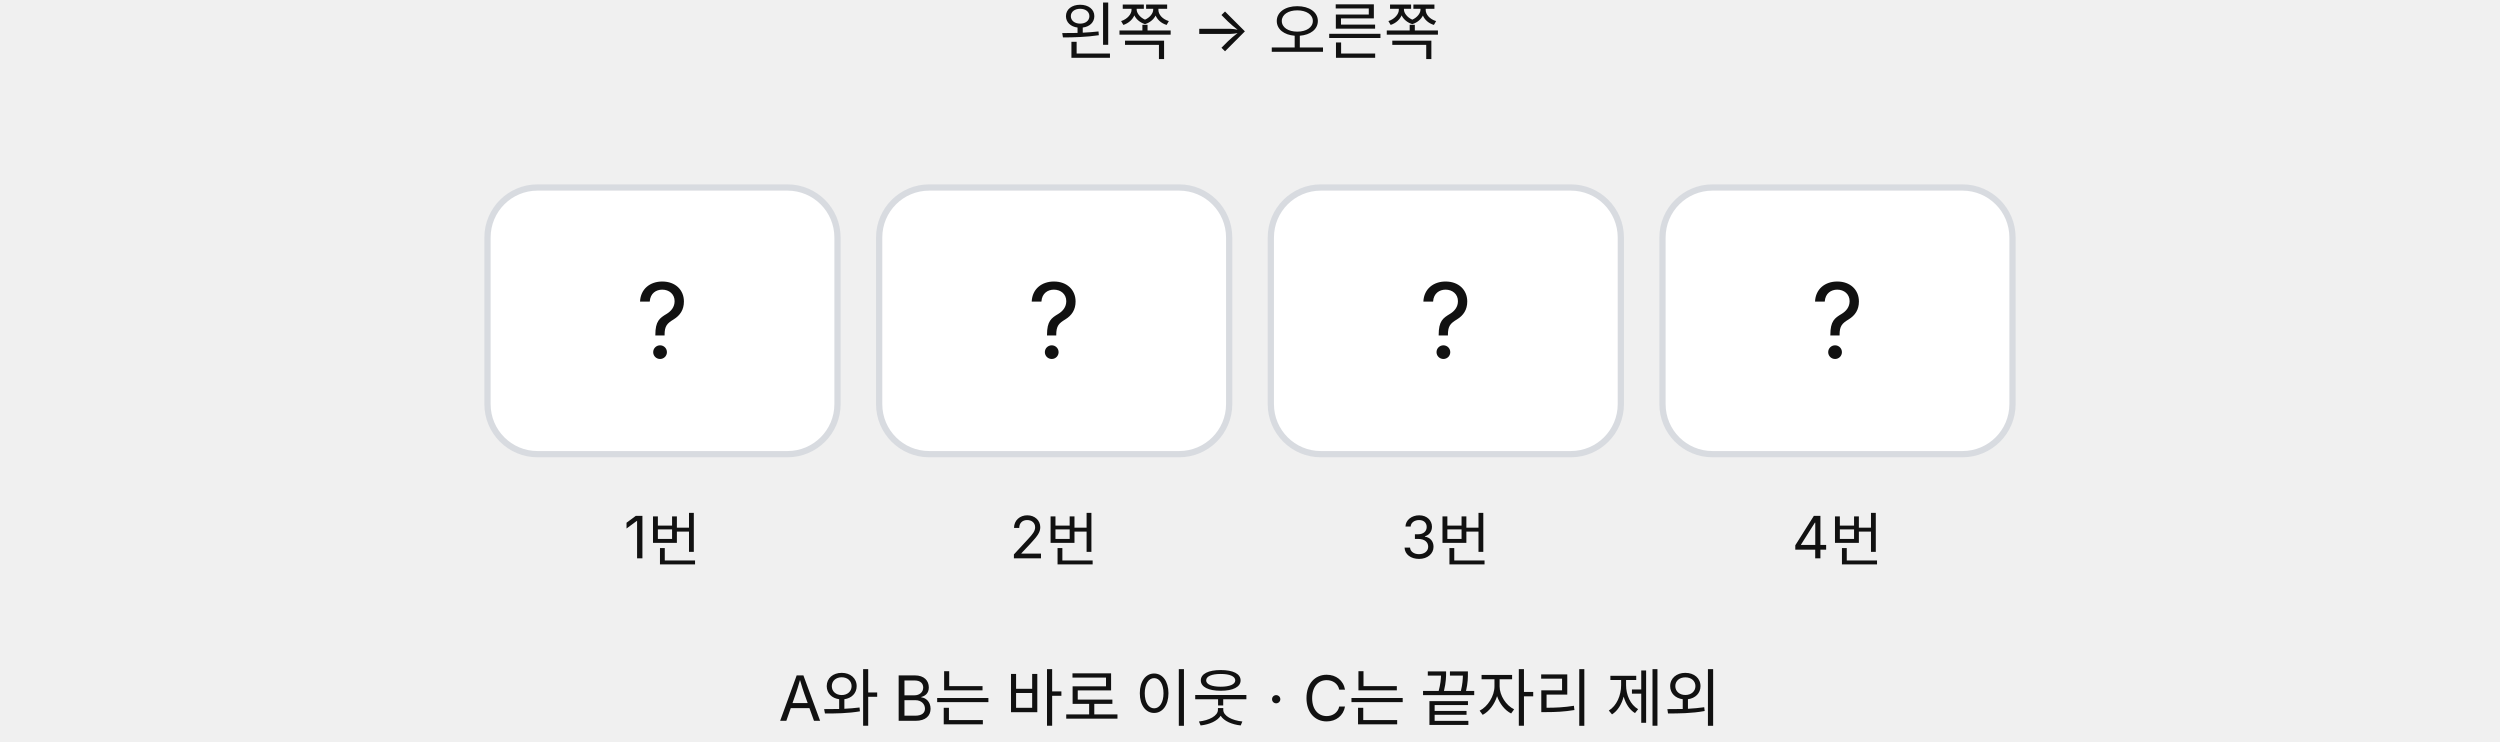
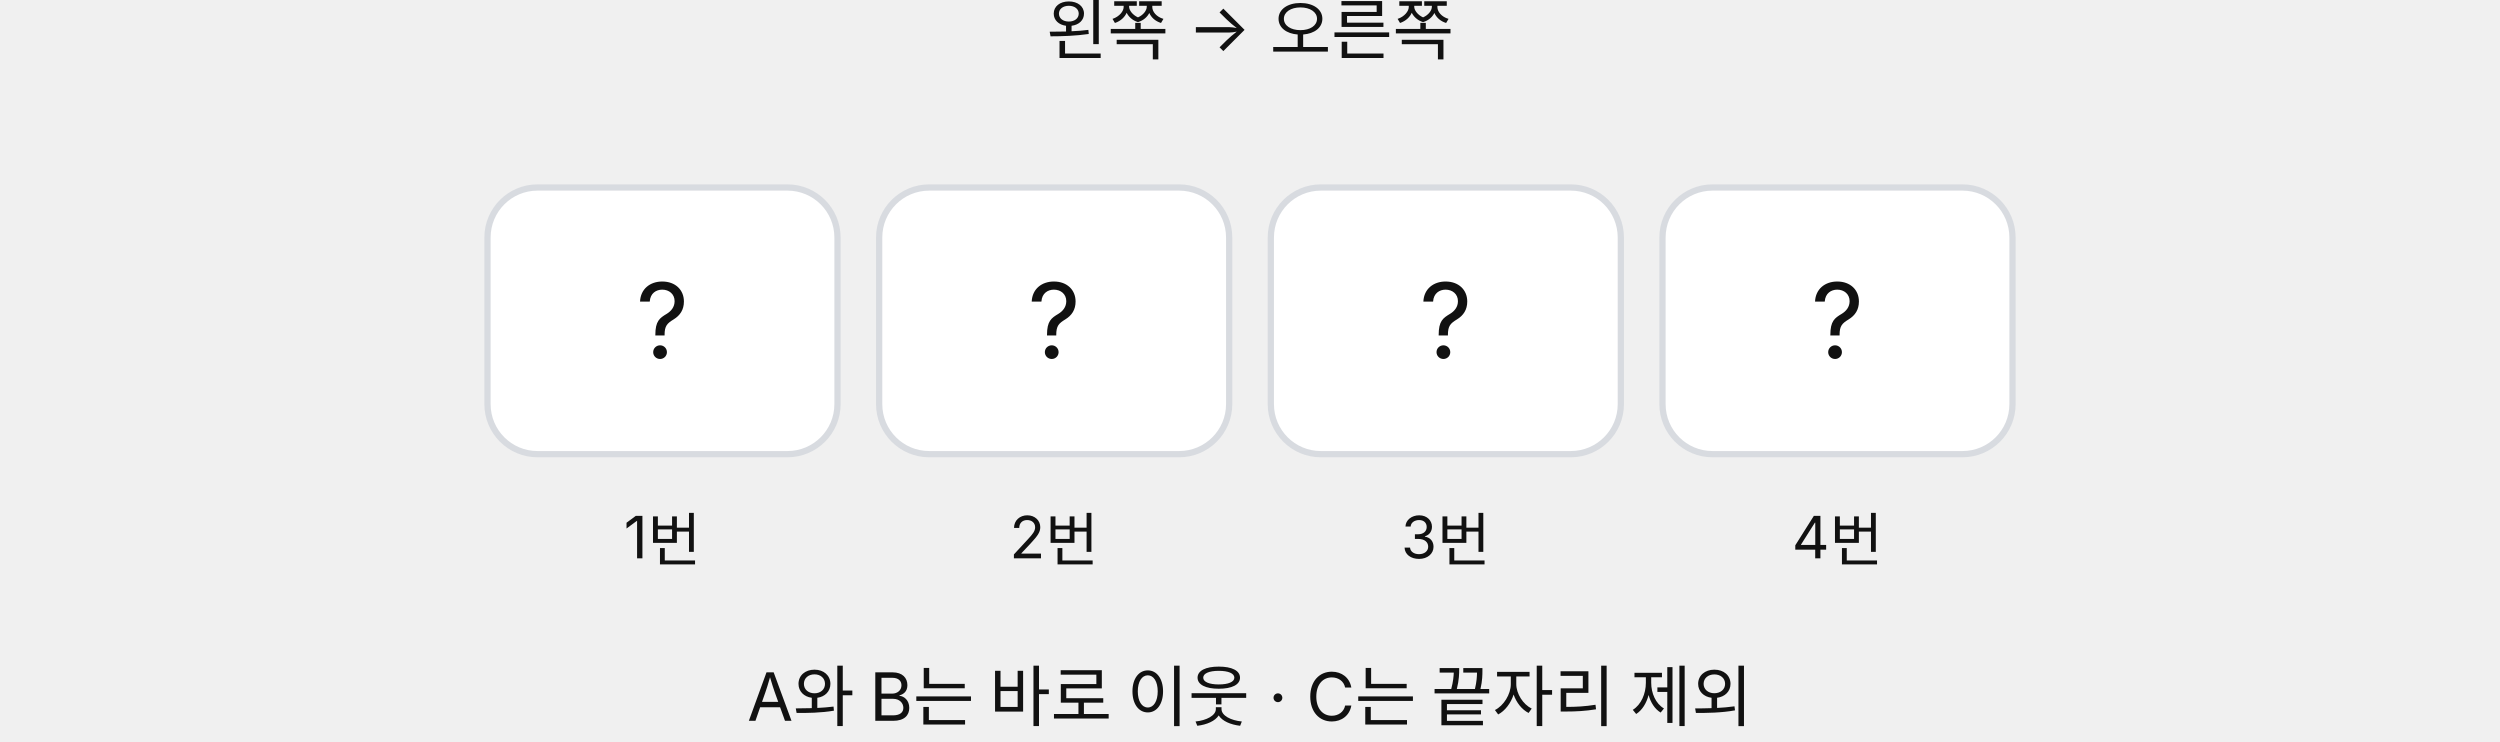
<svg xmlns="http://www.w3.org/2000/svg" viewBox="0 17 600 178" role="img" aria-labelledby="title">
  <defs>
    <marker id="arrow" viewBox="0 0 10 10" refX="9" refY="5" markerWidth="6" markerHeight="6" orient="auto-start-reverse">
      <path d="M0 0L10 5L0 10Z" fill="#202124" />
    </marker>
  </defs>
  <g font-family="Pretendard, -apple-system, BlinkMacSystemFont, 'Segoe UI', sans-serif">
    <rect x="117" y="62" width="84" height="64" rx="12" fill="#fff" stroke="#d8dbe0" stroke-width="1.5" />
    <text x="159" y="103" font-size="25" fill="#111" text-anchor="middle">?</text>
    <rect x="211" y="62" width="84" height="64" rx="12" fill="#fff" stroke="#d8dbe0" stroke-width="1.5" />
    <text x="253" y="103" font-size="25" fill="#111" text-anchor="middle">?</text>
    <rect x="305" y="62" width="84" height="64" rx="12" fill="#fff" stroke="#d8dbe0" stroke-width="1.5" />
    <text x="347" y="103" font-size="25" fill="#111" text-anchor="middle">?</text>
    <rect x="399" y="62" width="84" height="64" rx="12" fill="#fff" stroke="#d8dbe0" stroke-width="1.5" />
    <text x="441" y="103" font-size="25" fill="#111" text-anchor="middle">?</text>
    <text x="159" y="151" font-size="14" fill="#111" text-anchor="middle">1번</text>
    <text x="253" y="151" font-size="14" fill="#111" text-anchor="middle">2번</text>
    <text x="347" y="151" font-size="14" fill="#111" text-anchor="middle">3번</text>
    <text x="441" y="151" font-size="14" fill="#111" text-anchor="middle">4번</text>
-     <text x="300" y="30" font-size="15" fill="#111" text-anchor="middle">왼쪽 → 오른쪽</text>
-     <text x="300" y="190" font-size="15" fill="#111" text-anchor="middle">A와 B는 바로 이웃 · C는 끝자리 제외</text>
+     <text x="300" y="30" font-size="16" fill="#111" text-anchor="middle">왼쪽 → 오른쪽</text>
+     <text x="300" y="190" font-size="16" fill="#111" text-anchor="middle">A와 B는 바로 이웃 · C는 끝자리 제외</text>
  </g>
</svg>
